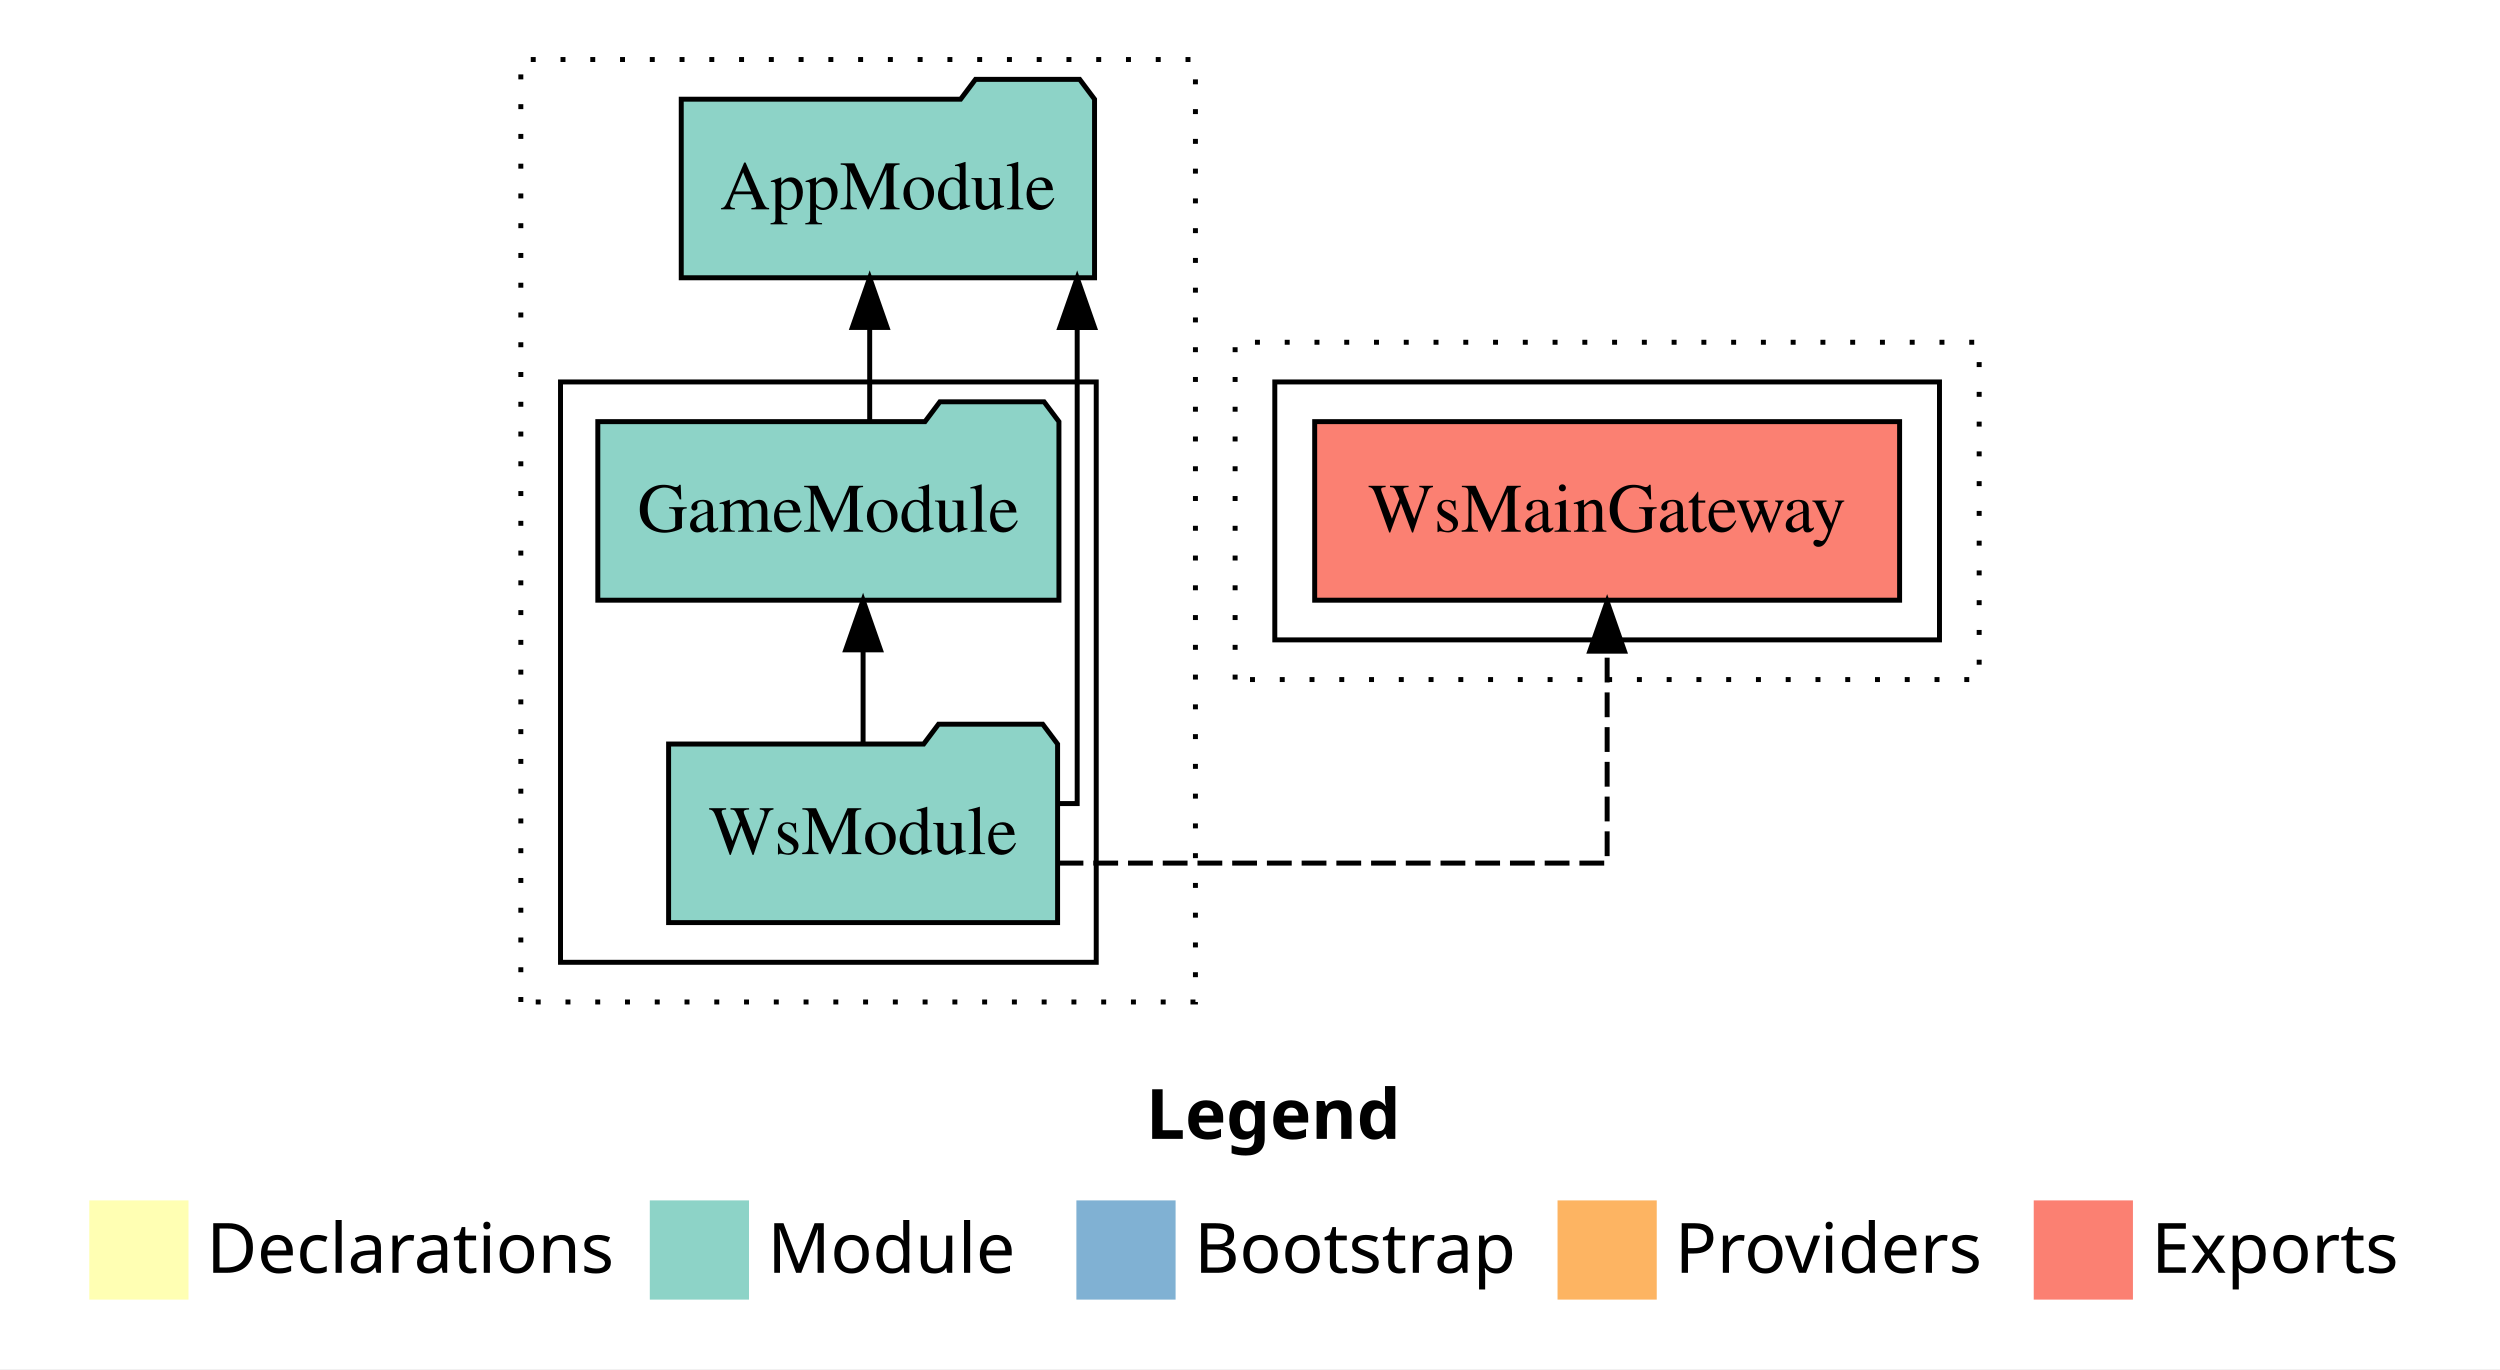
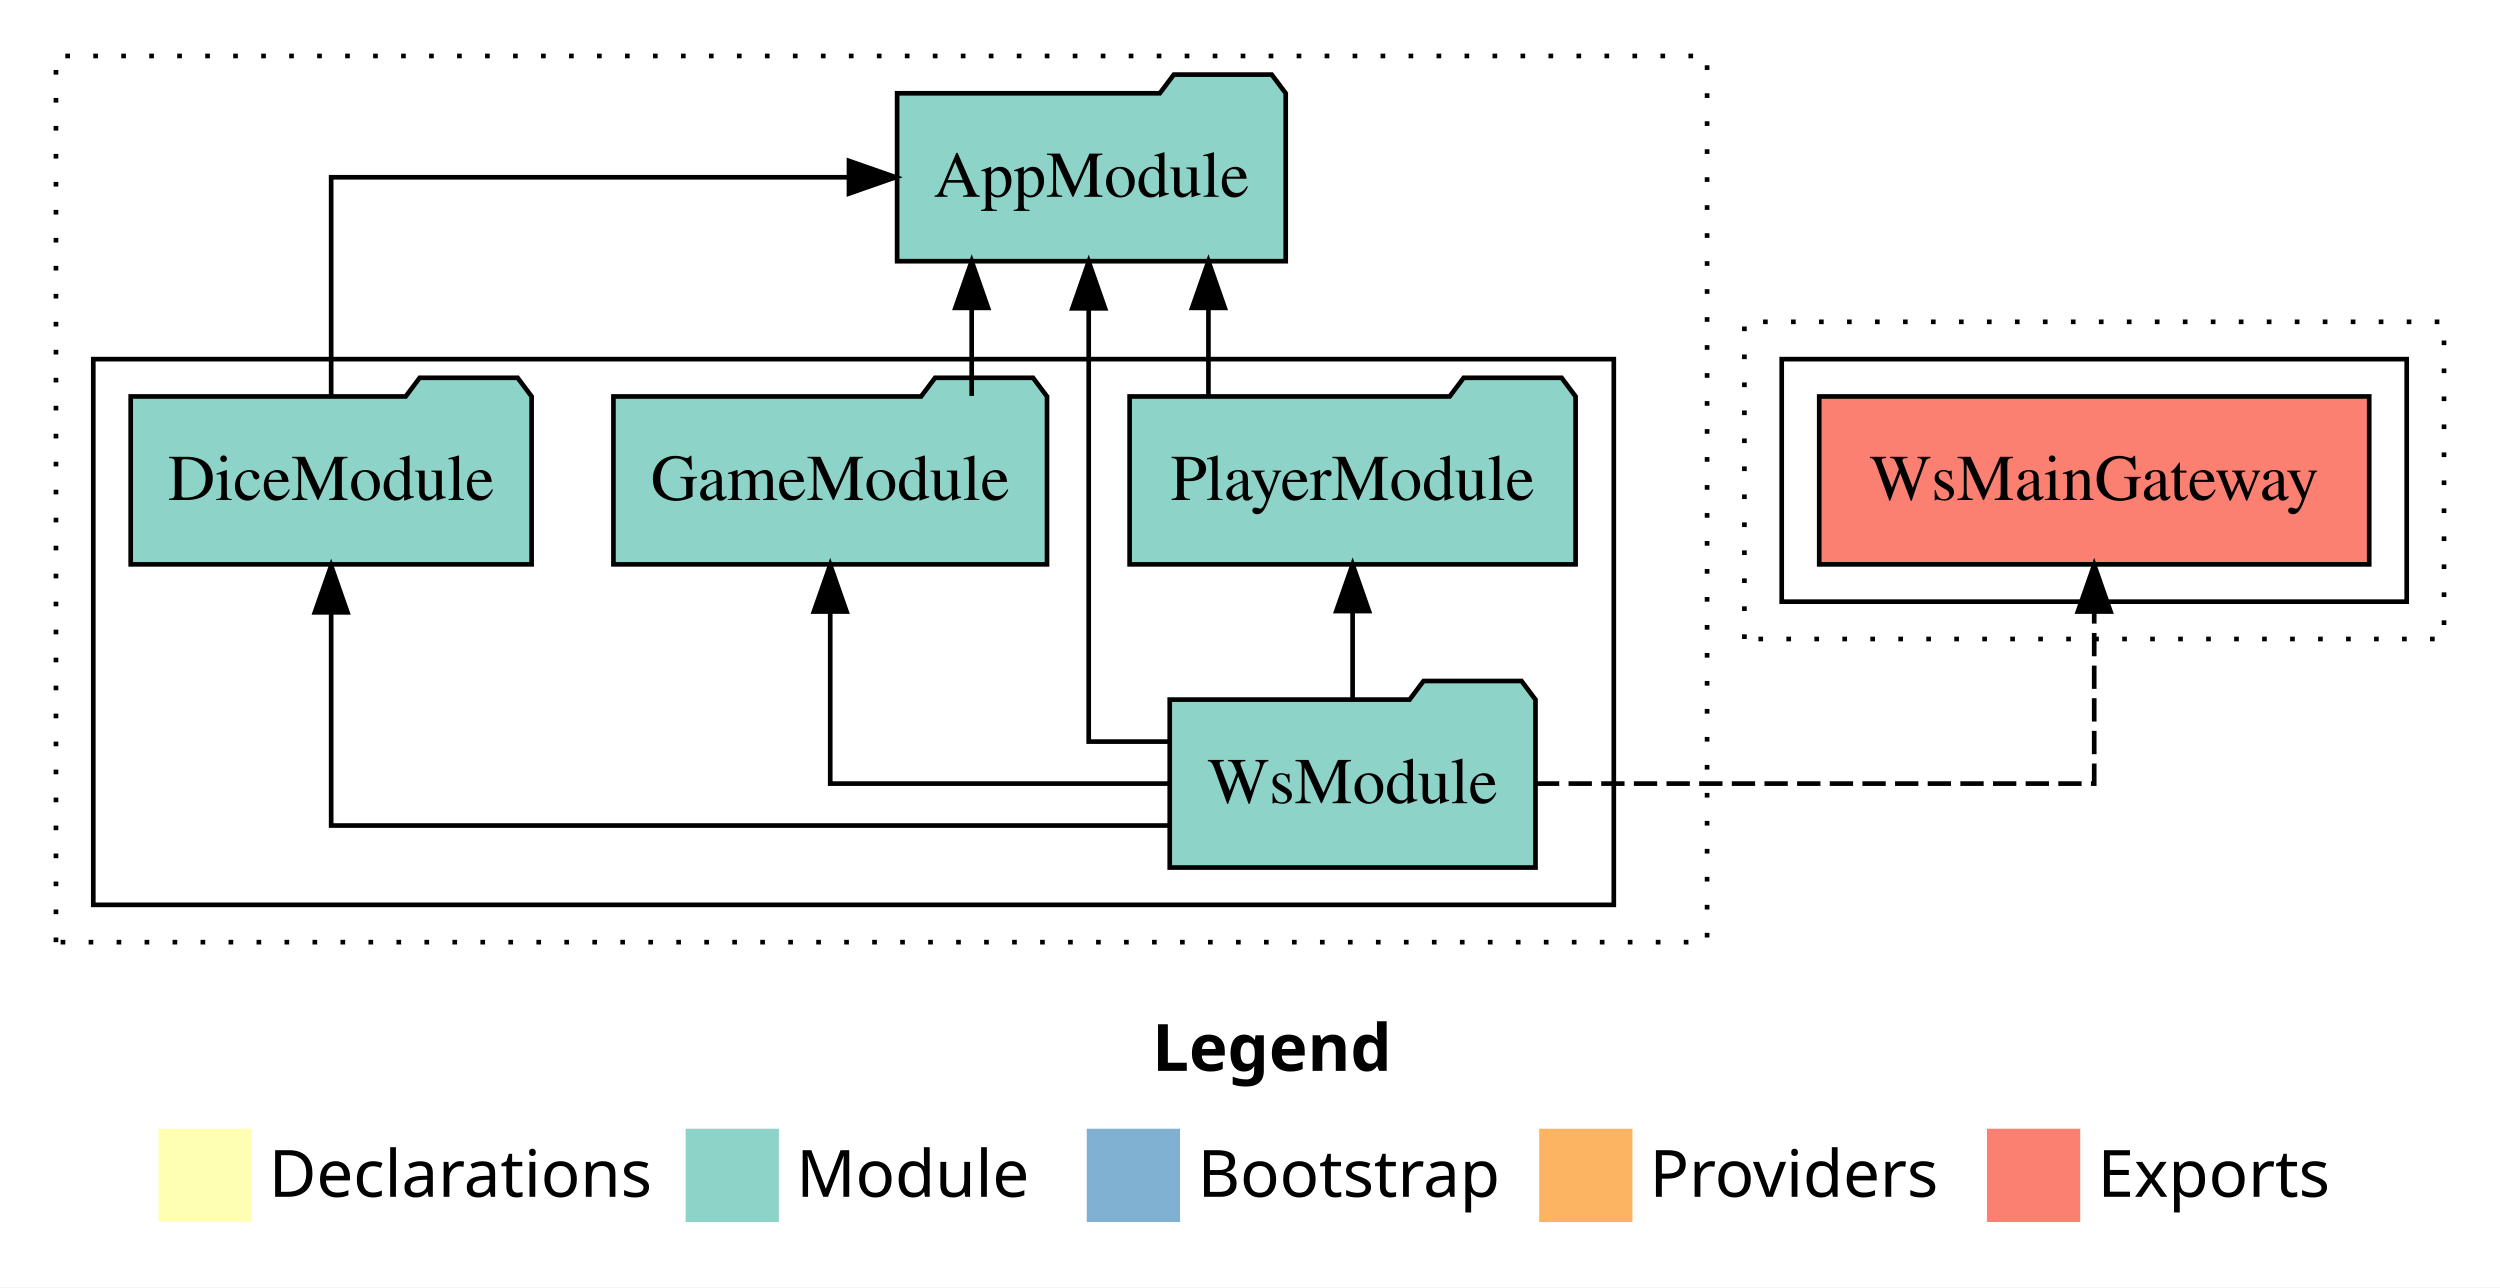
- <svg xmlns="http://www.w3.org/2000/svg" width="504pt" height="276pt" viewBox="0.00 0.00 504.00 276.00">
+ <svg xmlns="http://www.w3.org/2000/svg" width="536pt" height="276pt" viewBox="0.00 0.00 536.00 276.00">
  <g id="graph0" class="graph" transform="scale(1 1) rotate(0) translate(4 272)">
-     <polygon fill="white" stroke="transparent" points="-4,4 -4,-272 500,-272 500,4 -4,4" />
-     <text text-anchor="start" x="227.01" y="-42.4" font-family="Times-12" font-weight="bold" font-size="14.00">Legend</text>
-     <polygon fill="#ffffb3" stroke="transparent" points="14,-10 14,-30 34,-30 34,-10 14,-10" />
-     <text text-anchor="start" x="37.63" y="-15.4" font-family="Times-12" font-size="14.00">  Declarations</text>
-     <polygon fill="#8dd3c7" stroke="transparent" points="127,-10 127,-30 147,-30 147,-10 127,-10" />
-     <text text-anchor="start" x="150.73" y="-15.4" font-family="Times-12" font-size="14.00">  Module</text>
-     <polygon fill="#80b1d3" stroke="transparent" points="213,-10 213,-30 233,-30 233,-10 213,-10" />
-     <text text-anchor="start" x="236.78" y="-15.4" font-family="Times-12" font-size="14.00">  Bootstrap</text>
-     <polygon fill="#fdb462" stroke="transparent" points="310,-10 310,-30 330,-30 330,-10 310,-10" />
-     <text text-anchor="start" x="333.67" y="-15.4" font-family="Times-12" font-size="14.00">  Providers</text>
-     <polygon fill="#fb8072" stroke="transparent" points="406,-10 406,-30 426,-30 426,-10 406,-10" />
-     <text text-anchor="start" x="429.73" y="-15.4" font-family="Times-12" font-size="14.00">  Exports</text>
+     <polygon fill="white" stroke="transparent" points="-4,4 -4,-272 532,-272 532,4 -4,4" />
+     <text text-anchor="start" x="243.01" y="-42.4" font-family="Times-12" font-weight="bold" font-size="14.00">Legend</text>
+     <polygon fill="#ffffb3" stroke="transparent" points="30,-10 30,-30 50,-30 50,-10 30,-10" />
+     <text text-anchor="start" x="53.63" y="-15.4" font-family="Times-12" font-size="14.00">  Declarations</text>
+     <polygon fill="#8dd3c7" stroke="transparent" points="143,-10 143,-30 163,-30 163,-10 143,-10" />
+     <text text-anchor="start" x="166.73" y="-15.4" font-family="Times-12" font-size="14.00">  Module</text>
+     <polygon fill="#80b1d3" stroke="transparent" points="229,-10 229,-30 249,-30 249,-10 229,-10" />
+     <text text-anchor="start" x="252.78" y="-15.4" font-family="Times-12" font-size="14.00">  Bootstrap</text>
+     <polygon fill="#fdb462" stroke="transparent" points="326,-10 326,-30 346,-30 346,-10 326,-10" />
+     <text text-anchor="start" x="349.67" y="-15.4" font-family="Times-12" font-size="14.00">  Providers</text>
+     <polygon fill="#fb8072" stroke="transparent" points="422,-10 422,-30 442,-30 442,-10 422,-10" />
+     <text text-anchor="start" x="445.73" y="-15.4" font-family="Times-12" font-size="14.00">  Exports</text>
    <g id="clust1" class="cluster">
-       <polygon fill="none" stroke="black" stroke-dasharray="1,5" points="101,-70 101,-260 237,-260 237,-70 101,-70" />
+       <polygon fill="none" stroke="black" stroke-dasharray="1,5" points="8,-70 8,-260 362,-260 362,-70 8,-70" />
    </g>
    <g id="clust3" class="cluster">
-       <polygon fill="none" stroke="black" points="109,-78 109,-195 217,-195 217,-78 109,-78" />
+       <polygon fill="none" stroke="black" points="16,-78 16,-195 342,-195 342,-78 16,-78" />
    </g>
-     <g id="clust13" class="cluster">
-       <polygon fill="none" stroke="black" stroke-dasharray="1,5" points="245,-135 245,-203 395,-203 395,-135 245,-135" />
+     <g id="clust25" class="cluster">
+       <polygon fill="none" stroke="black" stroke-dasharray="1,5" points="370,-135 370,-203 520,-203 520,-135 370,-135" />
    </g>
-     <g id="clust16" class="cluster">
-       <polygon fill="none" stroke="black" points="253,-143 253,-195 387,-195 387,-143 253,-143" />
+     <g id="clust28" class="cluster">
+       <polygon fill="none" stroke="black" points="378,-143 378,-195 512,-195 512,-143 378,-143" />
    </g>
    <g id="node1" class="node">
-       <polygon fill="#8dd3c7" stroke="black" points="209.48,-187 206.48,-191 185.48,-191 182.48,-187 116.52,-187 116.52,-151 209.48,-151 209.48,-187" />
-       <text text-anchor="middle" x="163" y="-164.8" font-family="Times,serif" font-size="14.00">GameModule</text>
+       <polygon fill="#8dd3c7" stroke="black" points="109.98,-187 106.98,-191 85.98,-191 82.98,-187 24.02,-187 24.02,-151 109.98,-151 109.98,-187" />
+       <text text-anchor="middle" x="67" y="-164.8" font-family="Times,serif" font-size="14.00">DiceModule</text>
+     </g>
+     <g id="node5" class="node">
+       <polygon fill="#8dd3c7" stroke="black" points="271.66,-252 268.66,-256 247.66,-256 244.66,-252 188.34,-252 188.34,-216 271.66,-216 271.66,-252" />
+       <text text-anchor="middle" x="230" y="-229.8" font-family="Times,serif" font-size="14.00">AppModule</text>
+     </g>
+     <g id="edge1" class="edge">
+       <path fill="none" stroke="black" d="M67,-187.11C67,-206.34 67,-234 67,-234 67,-234 178.02,-234 178.02,-234" />
+       <polygon fill="black" stroke="black" points="178.02,-237.5 188.02,-234 178.02,-230.5 178.02,-237.5" />
+     </g>
+     <g id="node2" class="node">
+       <polygon fill="#8dd3c7" stroke="black" points="220.48,-187 217.48,-191 196.48,-191 193.48,-187 127.52,-187 127.52,-151 220.48,-151 220.48,-187" />
+       <text text-anchor="middle" x="174" y="-164.8" font-family="Times,serif" font-size="14.00">GameModule</text>
+     </g>
+     <g id="edge2" class="edge">
+       <path fill="none" stroke="black" d="M204.33,-187.11C204.33,-187.11 204.33,-205.99 204.33,-205.99" />
+       <polygon fill="black" stroke="black" points="200.83,-205.99 204.33,-215.99 207.83,-205.99 200.83,-205.99" />
    </g>
    <g id="node3" class="node">
-       <polygon fill="#8dd3c7" stroke="black" points="216.66,-252 213.66,-256 192.66,-256 189.66,-252 133.34,-252 133.34,-216 216.66,-216 216.66,-252" />
-       <text text-anchor="middle" x="175" y="-229.8" font-family="Times,serif" font-size="14.00">AppModule</text>
-     </g>
-     <g id="edge1" class="edge">
-       <path fill="none" stroke="black" d="M171.33,-187.11C171.33,-187.11 171.33,-205.99 171.33,-205.99" />
-       <polygon fill="black" stroke="black" points="167.83,-205.99 171.33,-215.99 174.83,-205.99 167.83,-205.99" />
-     </g>
-     <g id="node2" class="node">
-       <polygon fill="#8dd3c7" stroke="black" points="209.21,-122 206.21,-126 185.21,-126 182.21,-122 130.79,-122 130.79,-86 209.21,-86 209.21,-122" />
-       <text text-anchor="middle" x="170" y="-99.8" font-family="Times,serif" font-size="14.00">WsModule</text>
+       <polygon fill="#8dd3c7" stroke="black" points="333.81,-187 330.81,-191 309.81,-191 306.81,-187 238.19,-187 238.19,-151 333.81,-151 333.81,-187" />
+       <text text-anchor="middle" x="286" y="-164.8" font-family="Times,serif" font-size="14.00">PlayerModule</text>
    </g>
    <g id="edge3" class="edge">
-       <path fill="none" stroke="black" d="M170,-122.11C170,-122.11 170,-140.99 170,-140.99" />
-       <polygon fill="black" stroke="black" points="166.5,-140.99 170,-150.99 173.5,-140.99 166.5,-140.99" />
-     </g>
-     <g id="edge2" class="edge">
-       <path fill="none" stroke="black" d="M209.18,-110C211.64,-110 213.16,-110 213.16,-110 213.16,-110 213.16,-205.97 213.16,-205.97" />
-       <polygon fill="black" stroke="black" points="209.66,-205.97 213.16,-215.97 216.66,-205.97 209.66,-205.97" />
+       <path fill="none" stroke="black" d="M255.09,-187.11C255.09,-187.11 255.09,-205.99 255.09,-205.99" />
+       <polygon fill="black" stroke="black" points="251.59,-205.99 255.09,-215.99 258.59,-205.99 251.59,-205.99" />
    </g>
    <g id="node4" class="node">
-       <polygon fill="#fb8072" stroke="black" points="378.96,-187 261.04,-187 261.04,-151 378.96,-151 378.96,-187" />
-       <text text-anchor="middle" x="320" y="-164.8" font-family="Times,serif" font-size="14.00">WsMainGateway </text>
+       <polygon fill="#8dd3c7" stroke="black" points="325.21,-122 322.21,-126 301.21,-126 298.21,-122 246.79,-122 246.79,-86 325.21,-86 325.21,-122" />
+       <text text-anchor="middle" x="286" y="-99.8" font-family="Times,serif" font-size="14.00">WsModule</text>
+     </g>
+     <g id="edge5" class="edge">
+       <path fill="none" stroke="black" d="M246.85,-95C183.86,-95 67,-95 67,-95 67,-95 67,-140.71 67,-140.71" />
+       <polygon fill="black" stroke="black" points="63.5,-140.71 67,-150.71 70.5,-140.71 63.5,-140.71" />
+     </g>
+     <g id="edge6" class="edge">
+       <path fill="none" stroke="black" d="M246.83,-104C214.53,-104 174,-104 174,-104 174,-104 174,-140.89 174,-140.89" />
+       <polygon fill="black" stroke="black" points="170.5,-140.89 174,-150.89 177.5,-140.89 170.5,-140.89" />
+     </g>
+     <g id="edge7" class="edge">
+       <path fill="none" stroke="black" d="M286,-122.11C286,-122.11 286,-140.99 286,-140.99" />
+       <polygon fill="black" stroke="black" points="282.5,-140.99 286,-150.99 289.5,-140.99 282.5,-140.99" />
    </g>
    <g id="edge4" class="edge">
-       <path fill="none" stroke="black" stroke-dasharray="5,2" d="M209.41,-98C253.85,-98 320,-98 320,-98 320,-98 320,-140.72 320,-140.72" />
-       <polygon fill="black" stroke="black" points="316.5,-140.72 320,-150.72 323.5,-140.72 316.5,-140.72" />
+       <path fill="none" stroke="black" d="M246.7,-113C237.04,-113 229.42,-113 229.42,-113 229.42,-113 229.42,-205.89 229.42,-205.89" />
+       <polygon fill="black" stroke="black" points="225.92,-205.89 229.42,-215.89 232.92,-205.89 225.92,-205.89" />
+     </g>
+     <g id="node6" class="node">
+       <polygon fill="#fb8072" stroke="black" points="503.96,-187 386.04,-187 386.04,-151 503.96,-151 503.96,-187" />
+       <text text-anchor="middle" x="445" y="-164.8" font-family="Times,serif" font-size="14.00">WsMainGateway </text>
+     </g>
+     <g id="edge8" class="edge">
+       <path fill="none" stroke="black" stroke-dasharray="5,2" d="M325.3,-104C372.39,-104 445,-104 445,-104 445,-104 445,-140.89 445,-140.89" />
+       <polygon fill="black" stroke="black" points="441.5,-140.89 445,-150.89 448.5,-140.89 441.5,-140.89" />
    </g>
  </g>
</svg>
